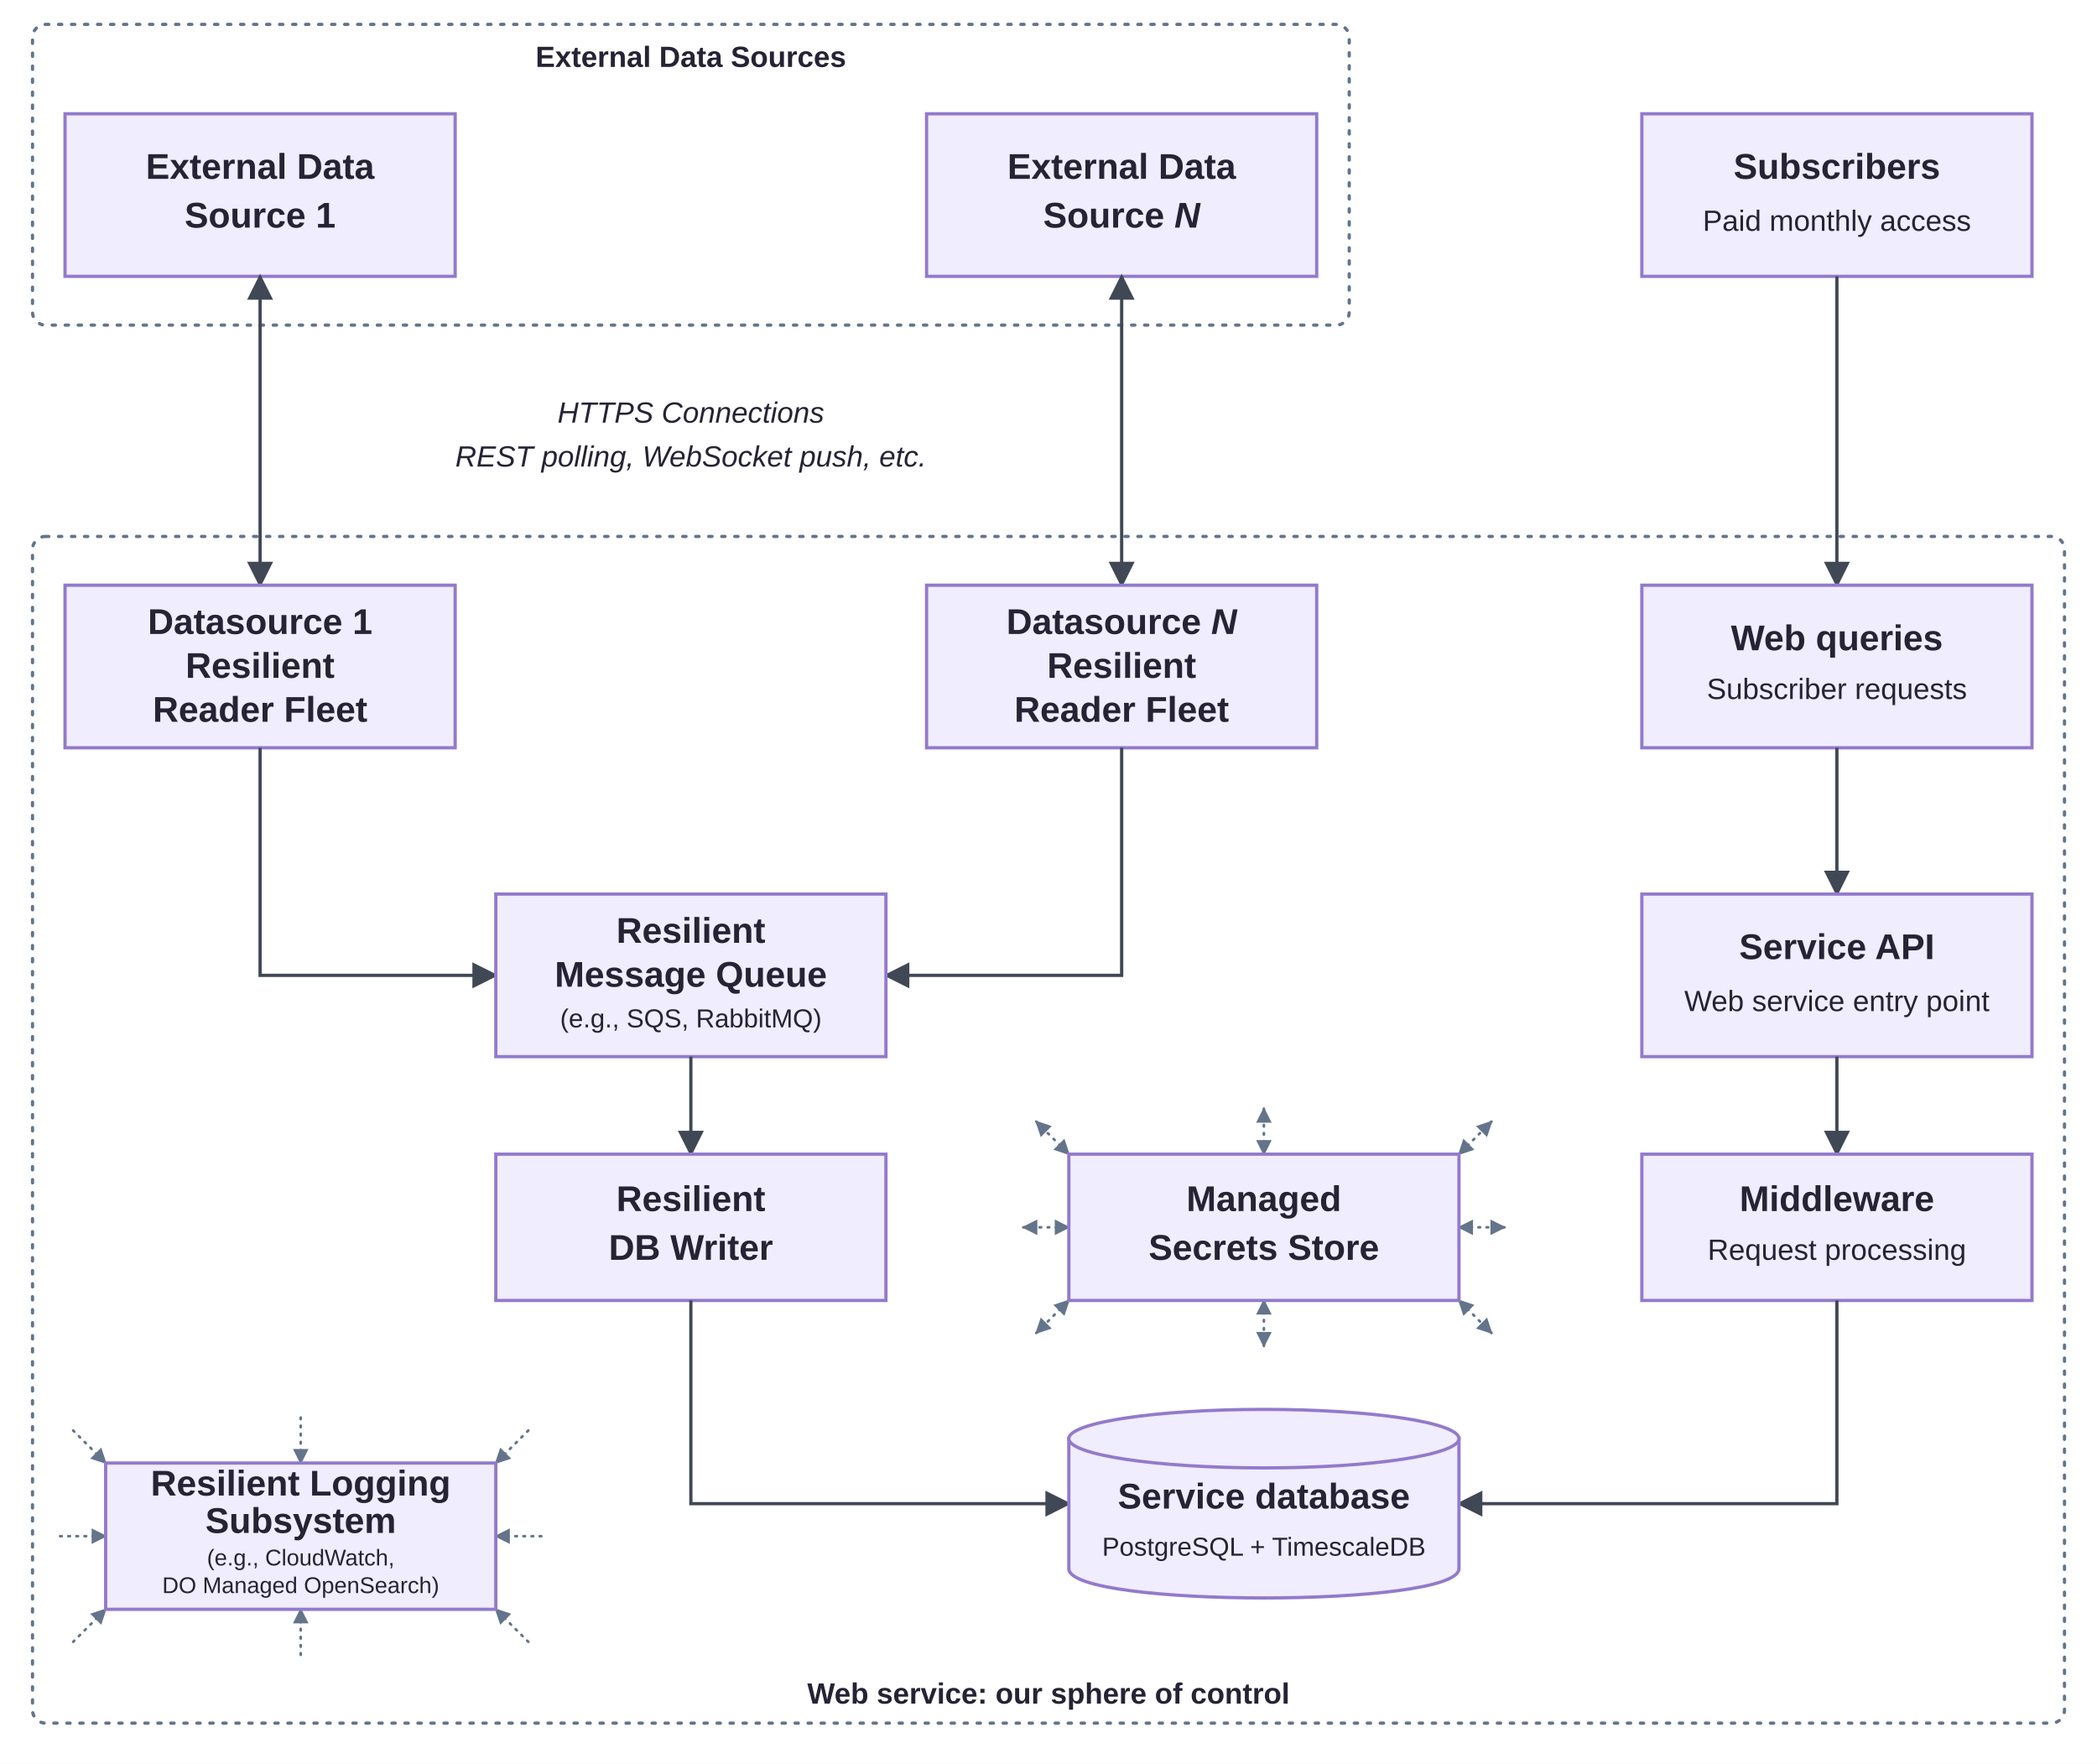
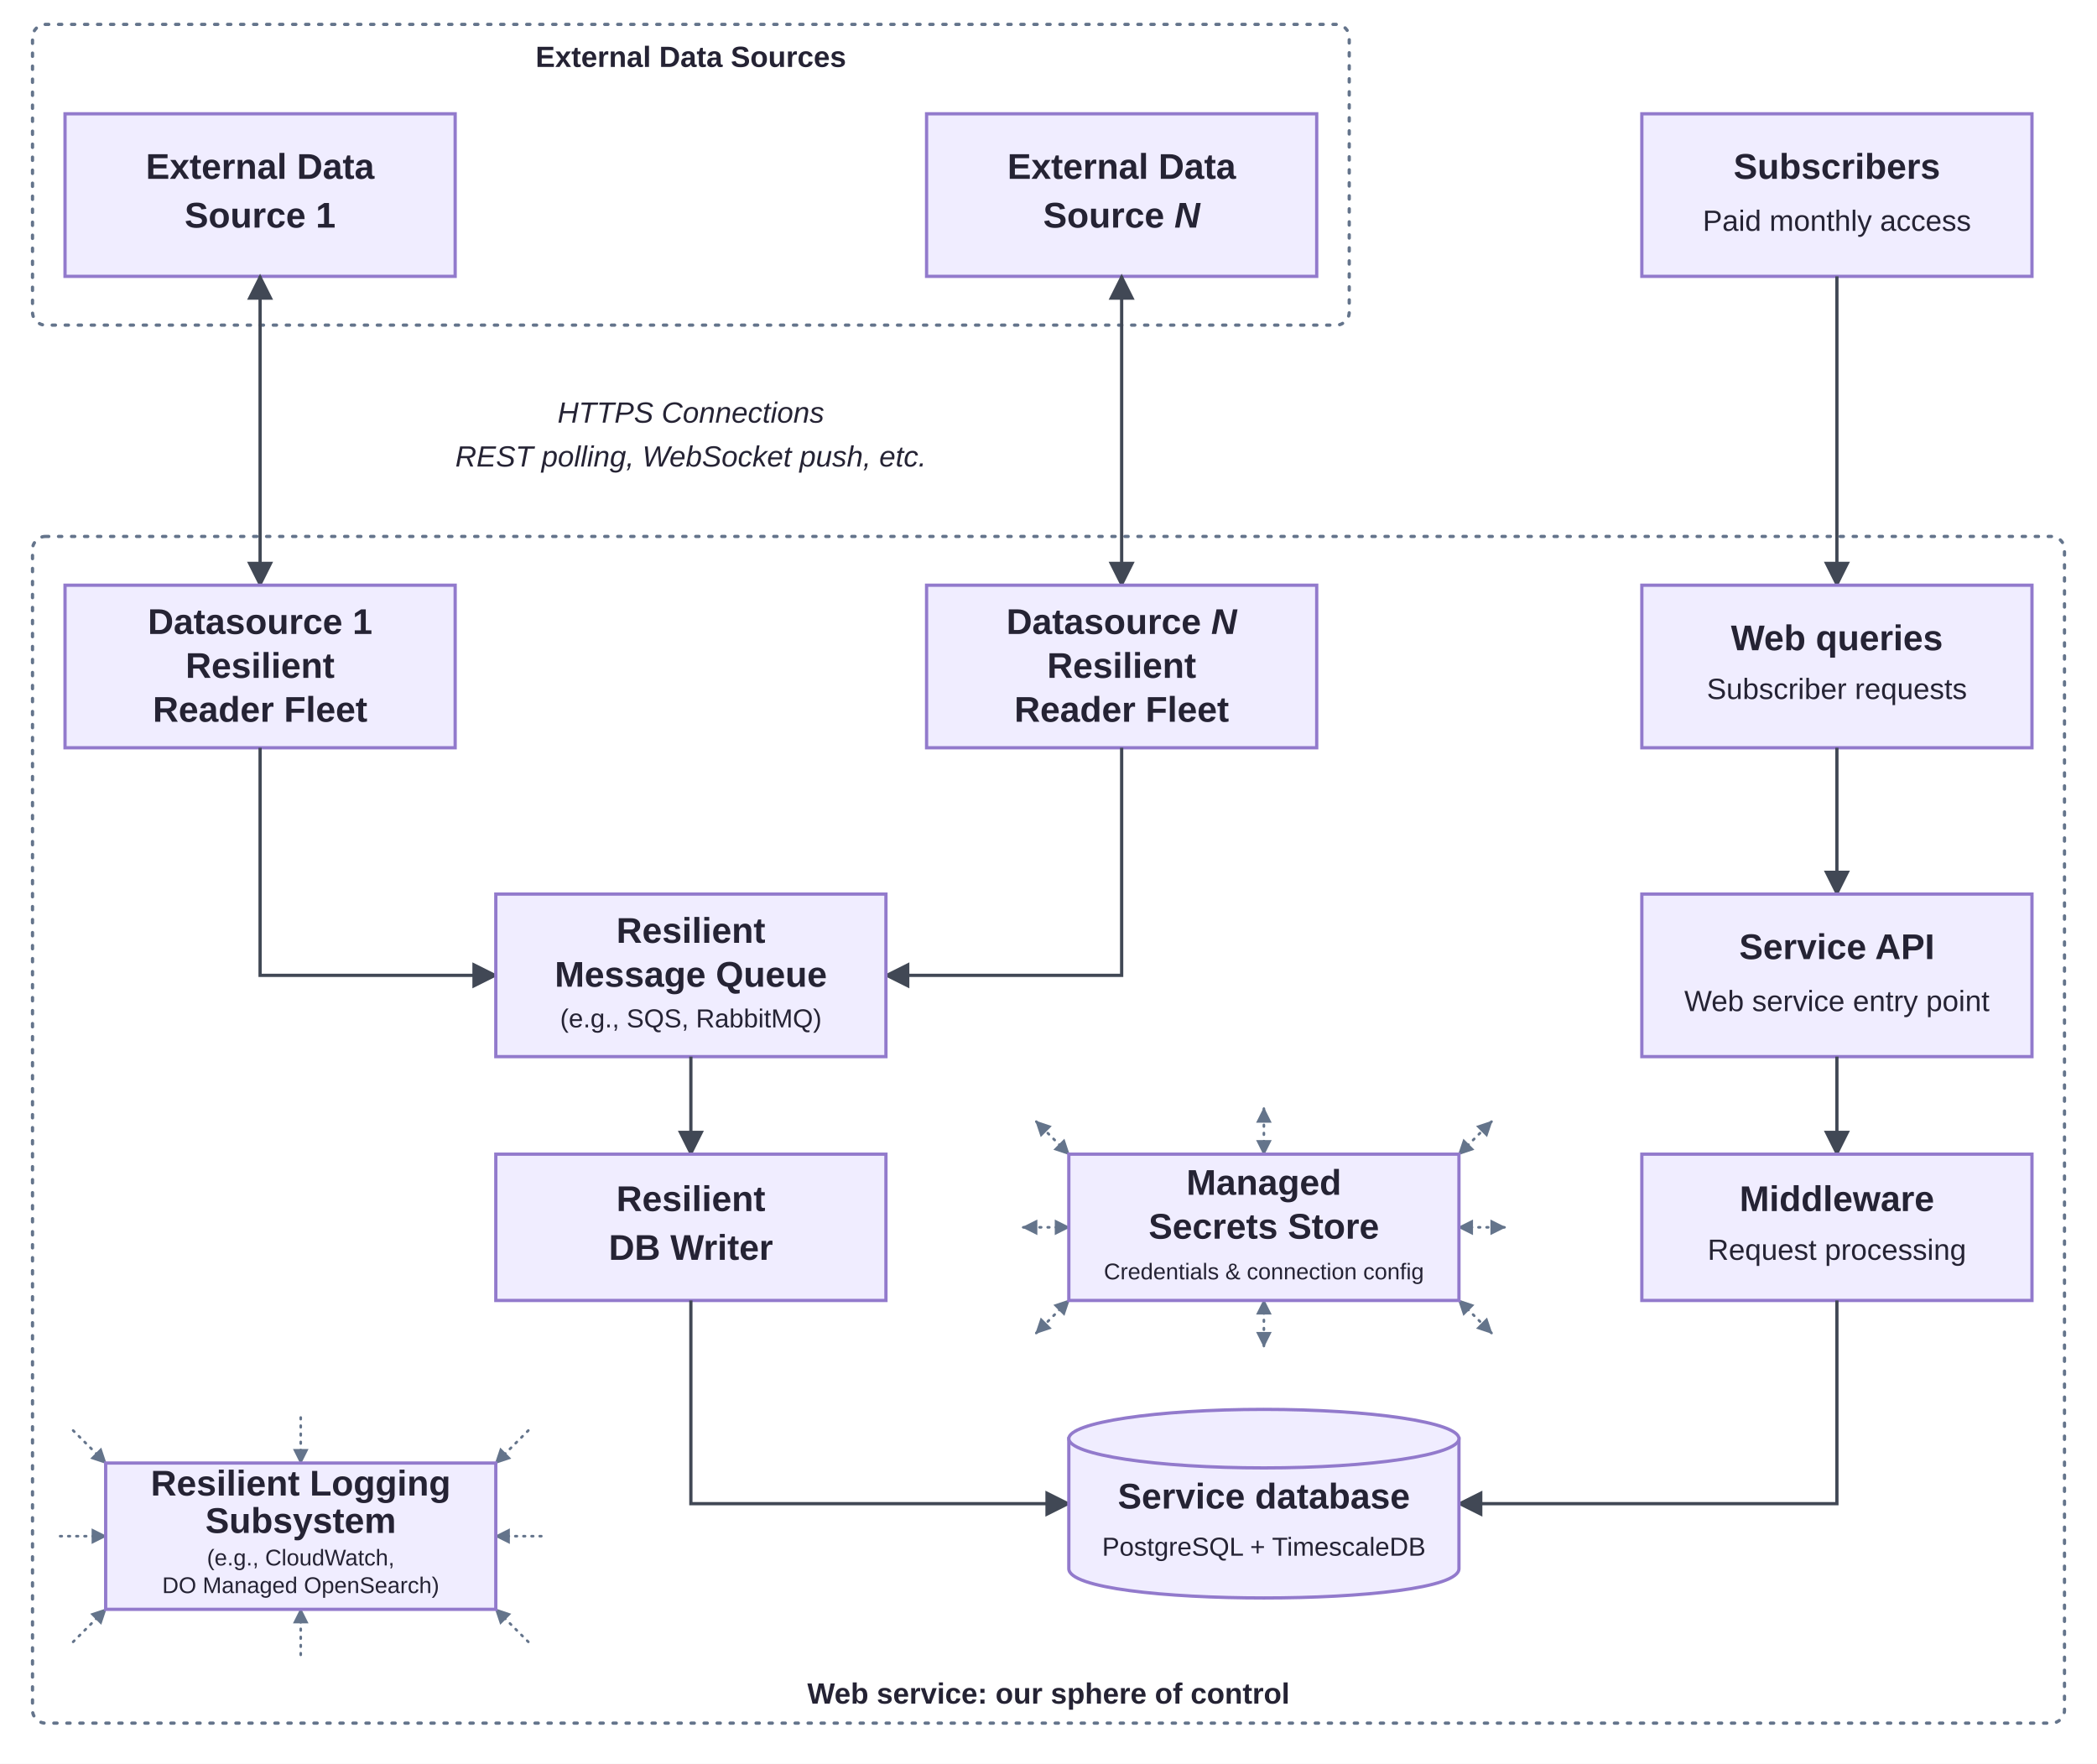
<svg xmlns="http://www.w3.org/2000/svg" width="1290" height="1085" viewBox="0 0 1290 1085" role="img" aria-labelledby="diagram-title diagram-description">
  <defs>
    <marker id="arrow" viewBox="0 0 10 10" refX="9" refY="5" markerWidth="8" markerHeight="8" orient="auto-start-reverse">
      <path d="M 0 0 L 10 5 L 0 10 Z" fill="#414855" />
    </marker>
    <marker id="log-arrow" viewBox="0 0 10 10" refX="9" refY="5" markerWidth="6" markerHeight="6" orient="auto-start-reverse">
      <path d="M 0 0 L 10 5 L 0 10 Z" fill="#64748b" />
    </marker>
  </defs>
  <style>
    text { font-family: Arial, Helvetica, sans-serif; fill: #252334; text-anchor: middle; }
    .node { fill: #f0edff; stroke: #927acc; stroke-width: 2; }
    .title { font-size: 22px; font-weight: 600; }
    .detail { font-size: 18px; }
    .small { font-size: 16px; }
    .flow { fill: none; stroke: #414855; stroke-width: 2; marker-end: url(#arrow); }
    .both { marker-start: url(#arrow); }
    .secrets-flow { fill: none; stroke: #64748b; stroke-width: 1.6; stroke-dasharray: 1 4; stroke-linecap: round; marker-start: url(#log-arrow); marker-end: url(#log-arrow); }
    .log-flow { fill: none; stroke: #64748b; stroke-width: 1.6; stroke-dasharray: 1 4; stroke-linecap: round; marker-end: url(#log-arrow); }
  </style>
  <rect width="1290" height="1085" fill="#ffffff" />
  <g aria-label="External Data Sources">
    <rect x="20" y="15" width="810" height="185" rx="8" fill="none" stroke="#64748b" stroke-width="2" stroke-dasharray="2 6" stroke-linecap="round" />
    <text x="425" y="45" dominant-baseline="text-after-edge" style="font-size: 18px; font-weight: 600;">External Data Sources</text>
  </g>
  <g transform="translate(0, 30)">
    <g aria-label="External Data Source 1">
      <rect class="node" x="40" y="40" width="240" height="100" />
      <text class="title" x="160" y="80">External Data</text>
      <text class="title" x="160" y="110">Source 1</text>
    </g>
    <g aria-label="External Data Source N">
      <rect class="node" x="570" y="40" width="240" height="100" />
      <text class="title" x="690" y="80">External Data</text>
      <text class="title" x="690" y="110">Source <tspan font-style="italic">N</tspan>
      </text>
    </g>
    <g aria-label="Subscribers">
      <rect class="node" x="1010" y="40" width="240" height="100" />
      <text class="title" x="1130" y="80">Subscribers</text>
      <text class="detail" x="1130" y="112">Paid monthly access</text>
    </g>
    <g transform="translate(0, 50)">
      <rect x="20" y="250" width="1250" height="730" rx="8" fill="none" stroke="#64748b" stroke-width="2" stroke-dasharray="2 6" stroke-linecap="round" />
      <text x="645" y="968" style="font-size: 18px; font-weight: 600;">Web service: our sphere of control</text>
      <path class="flow both" d="M 160 90 V 280" />
      <path class="flow both" d="M 690 90 V 280" />
      <g aria-label="HTTPS Connections: REST polling, WebSocket push, etc." font-style="italic">
        <text class="detail" x="425" y="180">HTTPS Connections</text>
        <text class="detail" x="425" y="207">REST polling, WebSocket push, etc.</text>
      </g>
      <path class="flow" d="M 1130 90 V 280" />
      <g aria-label="Datasource 1 Resilient Reader Fleet">
        <rect class="node" x="40" y="280" width="240" height="100" />
        <text class="title" x="160" y="310">Datasource 1</text>
        <text class="title" x="160" y="337">Resilient</text>
        <text class="title" x="160" y="364">Reader Fleet</text>
      </g>
      <g aria-label="Datasource N Resilient Reader Fleet">
        <rect class="node" x="570" y="280" width="240" height="100" />
        <text class="title" x="690" y="310">Datasource <tspan font-style="italic">N</tspan>
        </text>
        <text class="title" x="690" y="337">Resilient</text>
        <text class="title" x="690" y="364">Reader Fleet</text>
      </g>
      <g aria-label="Web queries">
        <rect class="node" x="1010" y="280" width="240" height="100" />
        <text class="title" x="1130" y="320">Web queries</text>
        <text class="detail" x="1130" y="350">Subscriber requests</text>
      </g>
      <path class="flow" d="M 160 380 V 520 H 305" />
      <path class="flow" d="M 690 380 V 520 H 545" />
      <path class="flow" d="M 1130 380 V 470" />
      <g aria-label="Resilient message queue">
        <rect class="node" x="305" y="470" width="240" height="100" />
        <text class="title" x="425" y="500">Resilient</text>
        <text class="title" x="425" y="527">Message Queue</text>
        <text class="small" x="425" y="552">(e.g., SQS, RabbitMQ)</text>
      </g>
      <g aria-label="Service API">
        <rect class="node" x="1010" y="470" width="240" height="100" />
        <text class="title" x="1130" y="510">Service API</text>
        <text class="detail" x="1130" y="542">Web service entry point</text>
      </g>
      <path class="flow" d="M 425 570 V 630" />
      <path class="flow" d="M 1130 570 V 630" />
      <g aria-label="Resilient database writer">
        <rect class="node" x="305" y="630" width="240" height="90" />
        <text class="title" x="425" y="665">Resilient</text>
        <text class="title" x="425" y="695">DB Writer</text>
      </g>
      <g aria-label="Middleware">
        <rect class="node" x="1010" y="630" width="240" height="90" />
        <text class="title" x="1130" y="665">Middleware</text>
        <text class="detail" x="1130" y="695">Request processing</text>
      </g>
      <g aria-label="Components request and receive credentials from the Managed Secrets Store">
        <path class="secrets-flow" d="M 777.5 602 V 630" />
        <path class="secrets-flow" d="M 777.5 748 V 720" />
        <path class="secrets-flow" d="M 629.5 675 H 657.5" />
        <path class="secrets-flow" d="M 925.5 675 H 897.5" />
        <path class="secrets-flow" d="M 637.5 610 L 657.5 630" />
        <path class="secrets-flow" d="M 917.5 610 L 897.5 630" />
        <path class="secrets-flow" d="M 637.5 740 L 657.5 720" />
        <path class="secrets-flow" d="M 917.5 740 L 897.5 720" />
      </g>
-       <g aria-label="Managed Secrets Store">
+       <g aria-label="Managed Secrets Store: credentials and connection configuration">
        <rect class="node" x="657.5" y="630" width="240" height="90" />
-         <text class="title" x="777.5" y="665">Managed</text>
-         <text class="title" x="777.5" y="695">Secrets Store</text>
+         <text class="title" x="777.5" y="655">Managed</text>
+         <text class="title" x="777.5" y="682">Secrets Store</text>
+         <text x="777.5" y="707" style="font-size: 14px;">Credentials &amp; connection config</text>
      </g>
      <g transform="translate(-592.5, 190)">
        <g aria-label="Every component sends logs to the Resilient Logging Subsystem">
          <path class="log-flow" d="M 777.5 602 V 630" />
          <path class="log-flow" d="M 777.5 748 V 720" />
          <path class="log-flow" d="M 629.5 675 H 657.5" />
          <path class="log-flow" d="M 925.5 675 H 897.5" />
          <path class="log-flow" d="M 637.5 610 L 657.5 630" />
          <path class="log-flow" d="M 917.5 610 L 897.5 630" />
          <path class="log-flow" d="M 637.5 740 L 657.5 720" />
          <path class="log-flow" d="M 917.5 740 L 897.5 720" />
        </g>
        <g aria-label="Resilient Logging Subsystem">
          <rect class="node" x="657.5" y="630" width="240" height="90" />
          <text class="title" x="777.5" y="650">Resilient Logging</text>
          <text class="title" x="777.5" y="673">Subsystem</text>
          <text x="777.5" y="693" style="font-size: 14px;">(e.g., CloudWatch,</text>
          <text x="777.5" y="710" style="font-size: 14px;">DO Managed OpenSearch)</text>
        </g>
      </g>
      <path class="flow" d="M 425 720 V 845 H 657.5" />
      <path class="flow" d="M 1130 720 V 845 H 897.5" />
      <g aria-label="Service database, PostgreSQL and TimescaleDB">
        <path class="node" d="M 657.5 805 V 885 C 657.5 909 897.5 909 897.5 885 V 805 Z" />
        <ellipse class="node" cx="777.5" cy="805" rx="120" ry="18" />
        <text class="title" x="777.5" y="848">Service database</text>
        <text class="small" x="777.5" y="877">PostgreSQL + TimescaleDB</text>
      </g>
    </g>
  </g>
</svg>
